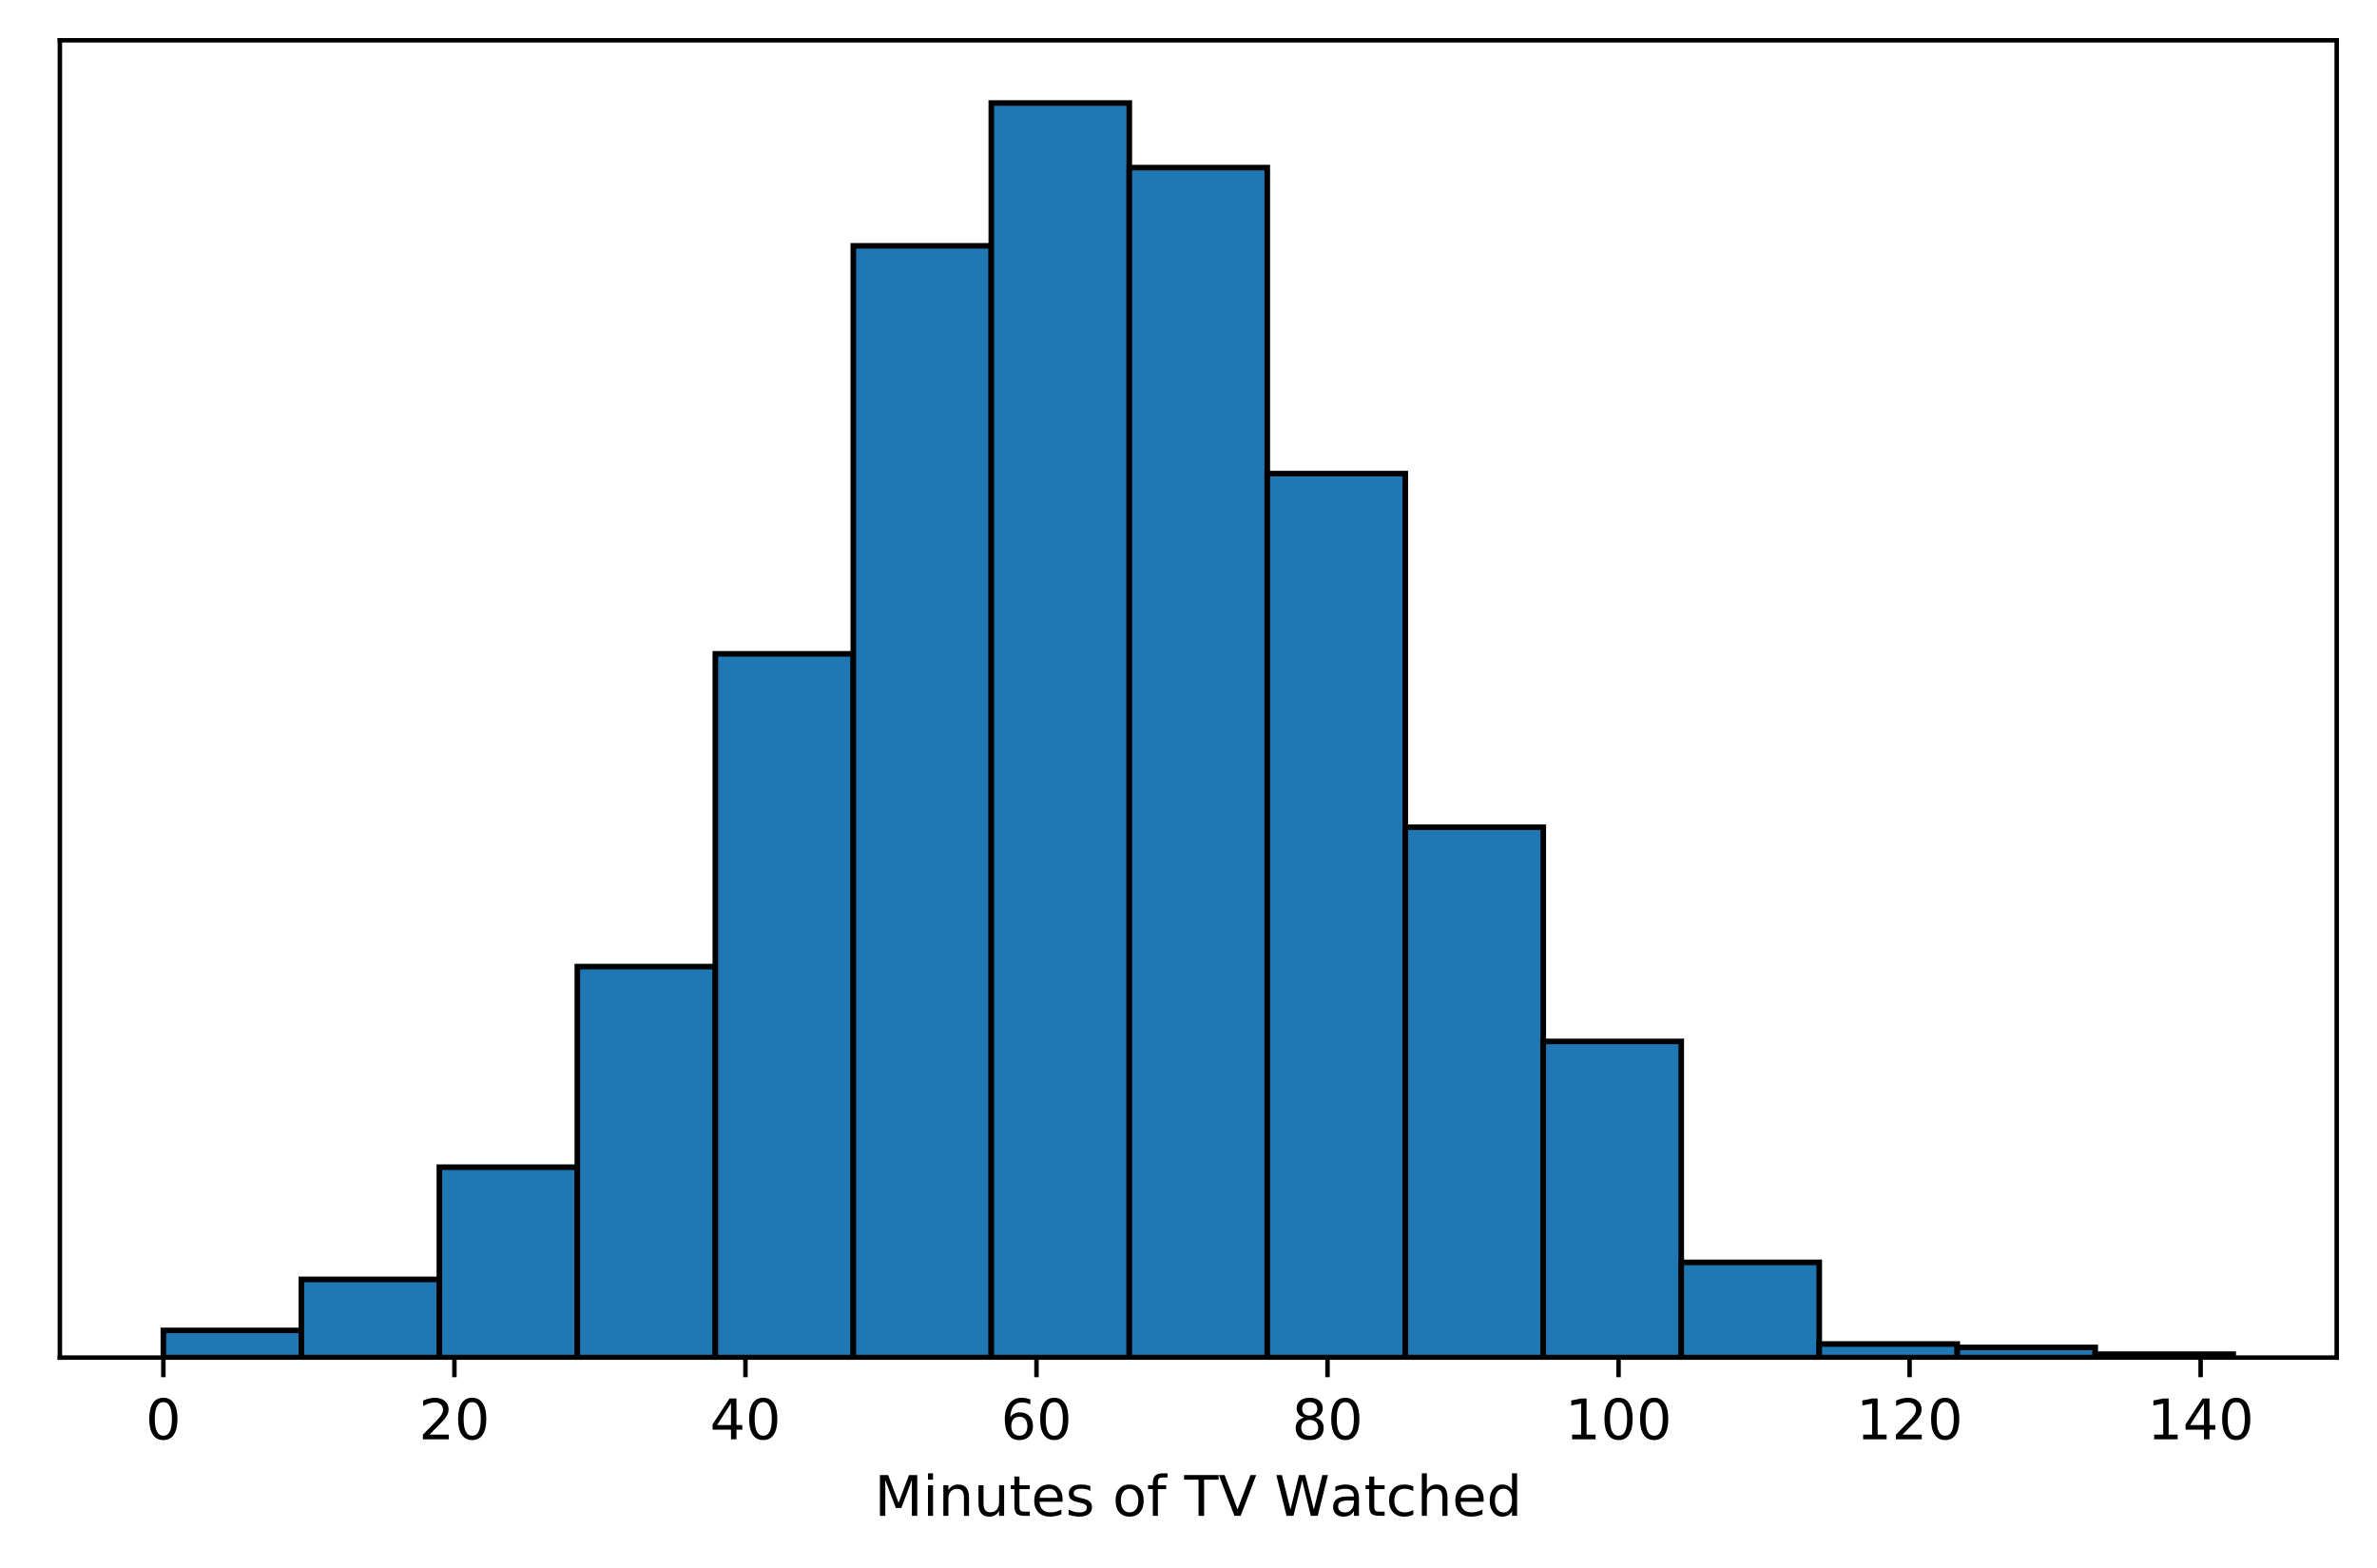
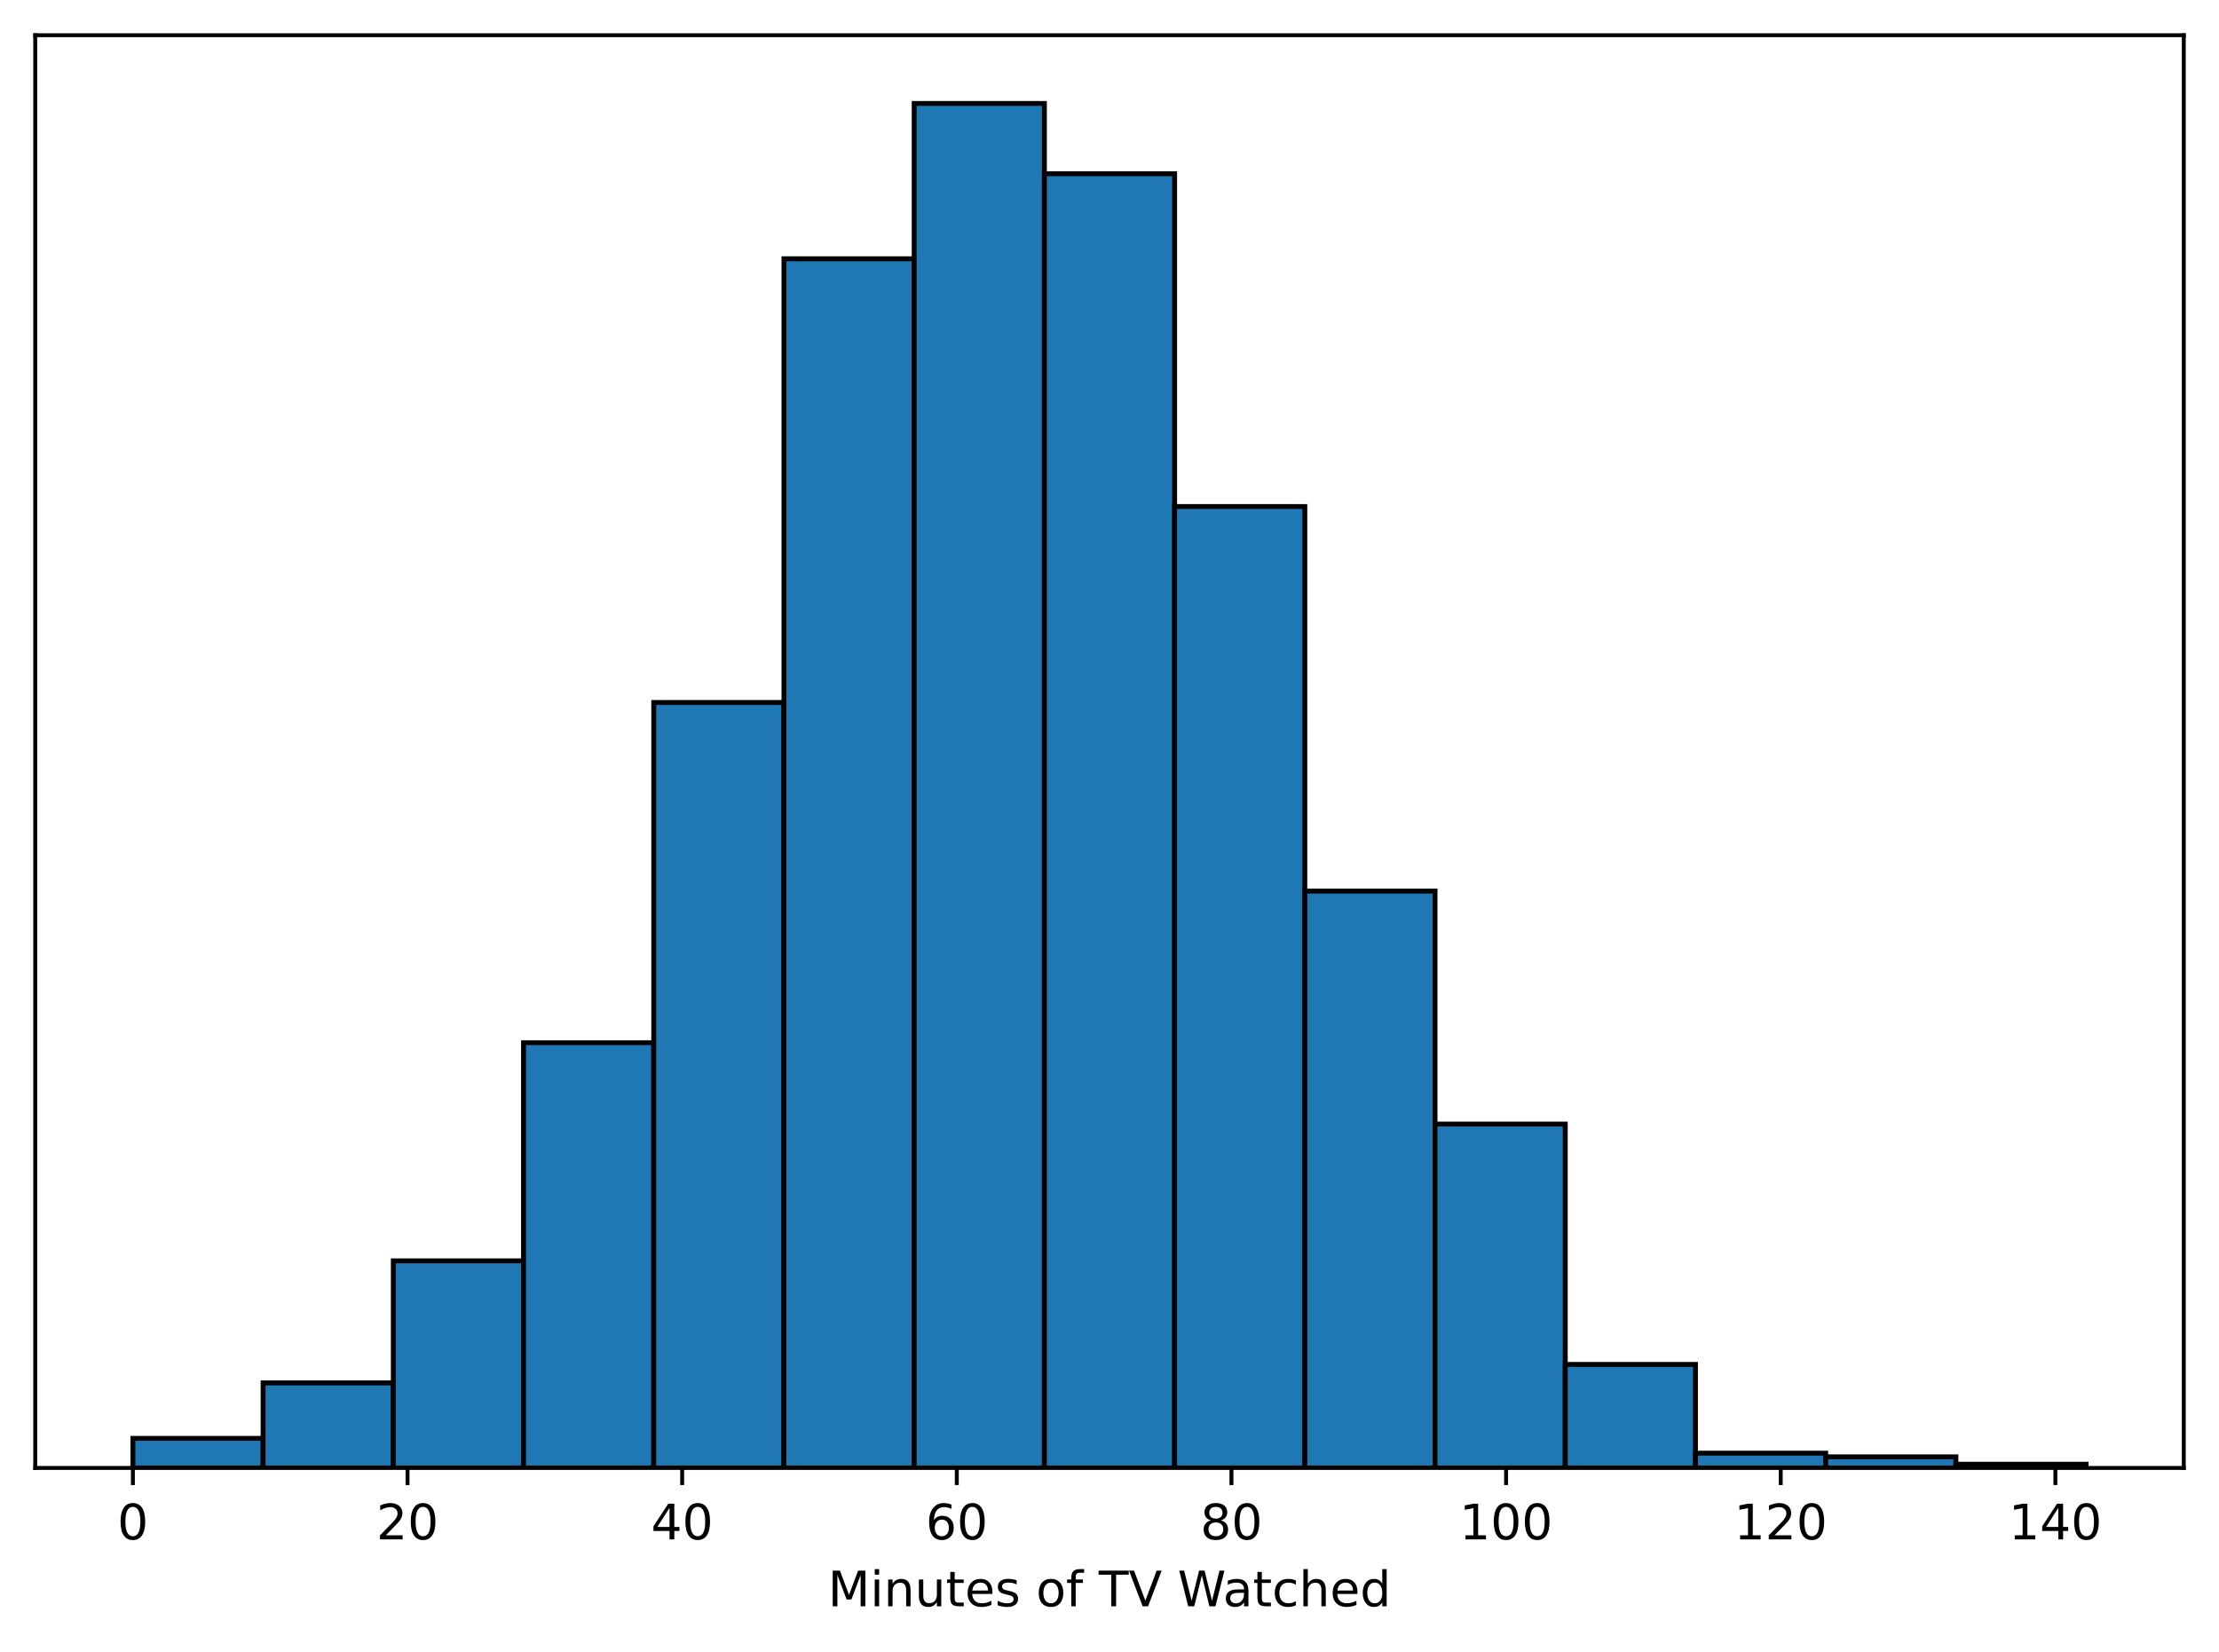
- <svg xmlns="http://www.w3.org/2000/svg" xmlns:xlink="http://www.w3.org/1999/xlink" height="280.156pt" version="1.1" viewBox="0 0 424.8 280.156" width="424.8pt">
+ <svg xmlns="http://www.w3.org/2000/svg" xmlns:xlink="http://www.w3.org/1999/xlink" width="453.6pt" height="337.596pt" viewBox="0 0 453.6 337.596" version="1.1">
  <defs>
-     <style type="text/css">
- *{stroke-linecap:butt;stroke-linejoin:round;}
-   </style>
+     <style type="text/css">*{stroke-linejoin: round; stroke-linecap: butt}</style>
  </defs>
  <g id="figure_1">
    <g id="patch_1">
-       <path d="M 0 280.156  L 424.8 280.156  L 424.8 0  L 0 0  z " style="fill:none;" />
+       <path d="M 0 337.596  L 453.6 337.596  L 453.6 0  L 0 0  L 0 337.596  z " style="fill: none" />
    </g>
    <g id="axes_1">
      <g id="patch_2">
-         <path d="M 10.7 242.6  L 417.6 242.6  L 417.6 7.2  L 10.7 7.2  z " style="fill:none;" />
+         <path d="M 7.2 300.04  L 446.4 300.04  L 446.4 7.2  L 7.2 7.2  L 7.2 300.04  z " style="fill: none" />
      </g>
      <g id="patch_3">
-         <path clip-path="url(#p25e479450c)" d="M 29.195 242.6  L 53.856 242.6  L 53.856 237.74  L 29.195 237.74  z " style="fill:#1f77b4;stroke:#000000;stroke-linejoin:miter;" />
+         <path d="M 27.164 300.04  L 53.782 300.04  L 53.782 293.993  L 27.164 293.993  z " clip-path="url(#p5d050b4375)" style="fill: #1f77b4; stroke: #000000; stroke-linejoin: miter" />
      </g>
      <g id="patch_4">
-         <path clip-path="url(#p25e479450c)" d="M 53.856 242.6  L 78.517 242.6  L 78.517 228.626  L 53.856 228.626  z " style="fill:#1f77b4;stroke:#000000;stroke-linejoin:miter;" />
+         <path d="M 53.782 300.04  L 80.4 300.04  L 80.4 282.656  L 53.782 282.656  z " clip-path="url(#p5d050b4375)" style="fill: #1f77b4; stroke: #000000; stroke-linejoin: miter" />
      </g>
      <g id="patch_5">
-         <path clip-path="url(#p25e479450c)" d="M 78.517 242.6  L 103.177 242.6  L 103.177 208.577  L 78.517 208.577  z " style="fill:#1f77b4;stroke:#000000;stroke-linejoin:miter;" />
+         <path d="M 80.4 300.04  L 107.018 300.04  L 107.018 257.714  L 80.4 257.714  z " clip-path="url(#p5d050b4375)" style="fill: #1f77b4; stroke: #000000; stroke-linejoin: miter" />
      </g>
      <g id="patch_6">
-         <path clip-path="url(#p25e479450c)" d="M 103.177 242.6  L 127.838 242.6  L 127.838 172.73  L 103.177 172.73  z " style="fill:#1f77b4;stroke:#000000;stroke-linejoin:miter;" />
+         <path d="M 107.018 300.04  L 133.636 300.04  L 133.636 213.121  L 107.018 213.121  z " clip-path="url(#p5d050b4375)" style="fill: #1f77b4; stroke: #000000; stroke-linejoin: miter" />
      </g>
      <g id="patch_7">
-         <path clip-path="url(#p25e479450c)" d="M 127.838 242.6  L 152.498 242.6  L 152.498 116.835  L 127.838 116.835  z " style="fill:#1f77b4;stroke:#000000;stroke-linejoin:miter;" />
+         <path d="M 133.636 300.04  L 160.255 300.04  L 160.255 143.587  L 133.636 143.587  z " clip-path="url(#p5d050b4375)" style="fill: #1f77b4; stroke: #000000; stroke-linejoin: miter" />
      </g>
      <g id="patch_8">
-         <path clip-path="url(#p25e479450c)" d="M 152.498 242.6  L 177.159 242.6  L 177.159 43.927  L 152.498 43.927  z " style="fill:#1f77b4;stroke:#000000;stroke-linejoin:miter;" />
+         <path d="M 160.255 300.04  L 186.873 300.04  L 186.873 52.889  L 160.255 52.889  z " clip-path="url(#p5d050b4375)" style="fill: #1f77b4; stroke: #000000; stroke-linejoin: miter" />
      </g>
      <g id="patch_9">
-         <path clip-path="url(#p25e479450c)" d="M 177.159 242.6  L 201.82 242.6  L 201.82 18.41  L 177.159 18.41  z " style="fill:#1f77b4;stroke:#000000;stroke-linejoin:miter;" />
+         <path d="M 186.873 300.04  L 213.491 300.04  L 213.491 21.145  L 186.873 21.145  z " clip-path="url(#p5d050b4375)" style="fill: #1f77b4; stroke: #000000; stroke-linejoin: miter" />
      </g>
      <g id="patch_10">
-         <path clip-path="url(#p25e479450c)" d="M 201.82 242.6  L 226.48 242.6  L 226.48 29.953  L 201.82 29.953  z " style="fill:#1f77b4;stroke:#000000;stroke-linejoin:miter;" />
+         <path d="M 213.491 300.04  L 240.109 300.04  L 240.109 35.505  L 213.491 35.505  z " clip-path="url(#p5d050b4375)" style="fill: #1f77b4; stroke: #000000; stroke-linejoin: miter" />
      </g>
      <g id="patch_11">
-         <path clip-path="url(#p25e479450c)" d="M 226.48 242.6  L 251.141 242.6  L 251.141 84.634  L 226.48 84.634  z " style="fill:#1f77b4;stroke:#000000;stroke-linejoin:miter;" />
+         <path d="M 240.109 300.04  L 266.727 300.04  L 266.727 103.528  L 240.109 103.528  z " clip-path="url(#p5d050b4375)" style="fill: #1f77b4; stroke: #000000; stroke-linejoin: miter" />
      </g>
      <g id="patch_12">
-         <path clip-path="url(#p25e479450c)" d="M 251.141 242.6  L 275.802 242.6  L 275.802 147.82  L 251.141 147.82  z " style="fill:#1f77b4;stroke:#000000;stroke-linejoin:miter;" />
+         <path d="M 266.727 300.04  L 293.345 300.04  L 293.345 182.133  L 266.727 182.133  z " clip-path="url(#p5d050b4375)" style="fill: #1f77b4; stroke: #000000; stroke-linejoin: miter" />
      </g>
      <g id="patch_13">
-         <path clip-path="url(#p25e479450c)" d="M 275.802 242.6  L 300.462 242.6  L 300.462 186.097  L 275.802 186.097  z " style="fill:#1f77b4;stroke:#000000;stroke-linejoin:miter;" />
+         <path d="M 293.345 300.04  L 319.964 300.04  L 319.964 229.749  L 293.345 229.749  z " clip-path="url(#p5d050b4375)" style="fill: #1f77b4; stroke: #000000; stroke-linejoin: miter" />
      </g>
      <g id="patch_14">
-         <path clip-path="url(#p25e479450c)" d="M 300.462 242.6  L 325.123 242.6  L 325.123 225.588  L 300.462 225.588  z " style="fill:#1f77b4;stroke:#000000;stroke-linejoin:miter;" />
+         <path d="M 319.964 300.04  L 346.582 300.04  L 346.582 278.877  L 319.964 278.877  z " clip-path="url(#p5d050b4375)" style="fill: #1f77b4; stroke: #000000; stroke-linejoin: miter" />
      </g>
      <g id="patch_15">
-         <path clip-path="url(#p25e479450c)" d="M 325.123 242.6  L 349.783 242.6  L 349.783 240.17  L 325.123 240.17  z " style="fill:#1f77b4;stroke:#000000;stroke-linejoin:miter;" />
+         <path d="M 346.582 300.04  L 373.2 300.04  L 373.2 297.017  L 346.582 297.017  z " clip-path="url(#p5d050b4375)" style="fill: #1f77b4; stroke: #000000; stroke-linejoin: miter" />
      </g>
      <g id="patch_16">
-         <path clip-path="url(#p25e479450c)" d="M 349.783 242.6  L 374.444 242.6  L 374.444 240.777  L 349.783 240.777  z " style="fill:#1f77b4;stroke:#000000;stroke-linejoin:miter;" />
+         <path d="M 373.2 300.04  L 399.818 300.04  L 399.818 297.773  L 373.2 297.773  z " clip-path="url(#p5d050b4375)" style="fill: #1f77b4; stroke: #000000; stroke-linejoin: miter" />
      </g>
      <g id="patch_17">
-         <path clip-path="url(#p25e479450c)" d="M 374.444 242.6  L 399.105 242.6  L 399.105 241.992  L 374.444 241.992  z " style="fill:#1f77b4;stroke:#000000;stroke-linejoin:miter;" />
+         <path d="M 399.818 300.04  L 426.436 300.04  L 426.436 299.284  L 399.818 299.284  z " clip-path="url(#p5d050b4375)" style="fill: #1f77b4; stroke: #000000; stroke-linejoin: miter" />
      </g>
      <g id="matplotlib.axis_1">
        <g id="xtick_1">
          <g id="line2d_1">
            <defs>
-               <path d="M 0 0  L 0 3.5  " id="mba21410a56" style="stroke:#000000;stroke-width:0.8;" />
+               <path id="md05f313e30" d="M 0 0  L 0 3.5  " style="stroke: #000000; stroke-width: 0.8" />
            </defs>
            <g>
-               <use style="stroke:#000000;stroke-width:0.8;" x="29.195" xlink:href="#mba21410a56" y="242.6" />
+               <use xlink:href="#md05f313e30" x="27.164" y="300.04" style="stroke: #000000; stroke-width: 0.8" />
            </g>
          </g>
          <g id="text_1">
-             <defs>
-               <path d="M 31.781 66.406  Q 24.172 66.406 20.328 58.906  Q 16.5 51.422 16.5 36.375  Q 16.5 21.391 20.328 13.891  Q 24.172 6.391 31.781 6.391  Q 39.453 6.391 43.281 13.891  Q 47.125 21.391 47.125 36.375  Q 47.125 51.422 43.281 58.906  Q 39.453 66.406 31.781 66.406  z M 31.781 74.219  Q 44.047 74.219 50.516 64.516  Q 56.984 54.828 56.984 36.375  Q 56.984 17.969 50.516 8.266  Q 44.047 -1.422 31.781 -1.422  Q 19.531 -1.422 13.062 8.266  Q 6.594 17.969 6.594 36.375  Q 6.594 54.828 13.062 64.516  Q 19.531 74.219 31.781 74.219  z " id="DejaVuSans-48" />
-             </defs>
-             <g transform="translate(26.01421 257.1984)scale(0.1 -0.1)">
-               <use xlink:href="#DejaVuSans-48" />
+             <g transform="translate(23.98239 314.6384) scale(0.1 -0.1)">
+               <defs>
+                 <path id="DejaVuSans-30" d="M 2034 4250  Q 1547 4250 1301 3770  Q 1056 3291 1056 2328  Q 1056 1369 1301 889  Q 1547 409 2034 409  Q 2525 409 2770 889  Q 3016 1369 3016 2328  Q 3016 3291 2770 3770  Q 2525 4250 2034 4250  z M 2034 4750  Q 2819 4750 3233 4129  Q 3647 3509 3647 2328  Q 3647 1150 3233 529  Q 2819 -91 2034 -91  Q 1250 -91 836 529  Q 422 1150 422 2328  Q 422 3509 836 4129  Q 1250 4750 2034 4750  z " transform="scale(0.015625)" />
+               </defs>
+               <use xlink:href="#DejaVuSans-30" />
            </g>
          </g>
        </g>
        <g id="xtick_2">
          <g id="line2d_2">
            <g>
-               <use style="stroke:#000000;stroke-width:0.8;" x="81.208" xlink:href="#mba21410a56" y="242.6" />
+               <use xlink:href="#md05f313e30" x="83.305" y="300.04" style="stroke: #000000; stroke-width: 0.8" />
            </g>
          </g>
          <g id="text_2">
-             <defs>
-               <path d="M 19.188 8.297  L 53.609 8.297  L 53.609 0  L 7.328 0  L 7.328 8.297  Q 12.938 14.109 22.625 23.891  Q 32.328 33.688 34.812 36.531  Q 39.547 41.844 41.422 45.531  Q 43.312 49.219 43.312 52.781  Q 43.312 58.594 39.234 62.25  Q 35.156 65.922 28.609 65.922  Q 23.969 65.922 18.812 64.312  Q 13.672 62.703 7.812 59.422  L 7.812 69.391  Q 13.766 71.781 18.938 73  Q 24.125 74.219 28.422 74.219  Q 39.75 74.219 46.484 68.547  Q 53.219 62.891 53.219 53.422  Q 53.219 48.922 51.531 44.891  Q 49.859 40.875 45.406 35.406  Q 44.188 33.984 37.641 27.219  Q 31.109 20.453 19.188 8.297  z " id="DejaVuSans-50" />
-             </defs>
-             <g transform="translate(74.84521 257.1984)scale(0.1 -0.1)">
-               <use xlink:href="#DejaVuSans-50" />
-               <use x="63.623" xlink:href="#DejaVuSans-48" />
+             <g transform="translate(76.94216 314.6384) scale(0.1 -0.1)">
+               <defs>
+                 <path id="DejaVuSans-32" d="M 1228 531  L 3431 531  L 3431 0  L 469 0  L 469 531  Q 828 903 1448 1529  Q 2069 2156 2228 2338  Q 2531 2678 2651 2914  Q 2772 3150 2772 3378  Q 2772 3750 2511 3984  Q 2250 4219 1831 4219  Q 1534 4219 1204 4116  Q 875 4013 500 3803  L 500 4441  Q 881 4594 1212 4672  Q 1544 4750 1819 4750  Q 2544 4750 2975 4387  Q 3406 4025 3406 3419  Q 3406 3131 3298 2873  Q 3191 2616 2906 2266  Q 2828 2175 2409 1742  Q 1991 1309 1228 531  z " transform="scale(0.015625)" />
+               </defs>
+               <use xlink:href="#DejaVuSans-32" />
+               <use xlink:href="#DejaVuSans-30" x="63.623" />
            </g>
          </g>
        </g>
        <g id="xtick_3">
          <g id="line2d_3">
            <g>
-               <use style="stroke:#000000;stroke-width:0.8;" x="133.22" xlink:href="#mba21410a56" y="242.6" />
+               <use xlink:href="#md05f313e30" x="139.446" y="300.04" style="stroke: #000000; stroke-width: 0.8" />
            </g>
          </g>
          <g id="text_3">
-             <defs>
-               <path d="M 37.797 64.312  L 12.891 25.391  L 37.797 25.391  z M 35.203 72.906  L 47.609 72.906  L 47.609 25.391  L 58.016 25.391  L 58.016 17.188  L 47.609 17.188  L 47.609 0  L 37.797 0  L 37.797 17.188  L 4.891 17.188  L 4.891 26.703  z " id="DejaVuSans-52" />
-             </defs>
-             <g transform="translate(126.8575 257.1984)scale(0.1 -0.1)">
-               <use xlink:href="#DejaVuSans-52" />
-               <use x="63.623" xlink:href="#DejaVuSans-48" />
+             <g transform="translate(133.0832 314.6384) scale(0.1 -0.1)">
+               <defs>
+                 <path id="DejaVuSans-34" d="M 2419 4116  L 825 1625  L 2419 1625  L 2419 4116  z M 2253 4666  L 3047 4666  L 3047 1625  L 3713 1625  L 3713 1100  L 3047 1100  L 3047 0  L 2419 0  L 2419 1100  L 313 1100  L 313 1709  L 2253 4666  z " transform="scale(0.015625)" />
+               </defs>
+               <use xlink:href="#DejaVuSans-34" />
+               <use xlink:href="#DejaVuSans-30" x="63.623" />
            </g>
          </g>
        </g>
        <g id="xtick_4">
          <g id="line2d_4">
            <g>
-               <use style="stroke:#000000;stroke-width:0.8;" x="185.232" xlink:href="#mba21410a56" y="242.6" />
+               <use xlink:href="#md05f313e30" x="195.587" y="300.04" style="stroke: #000000; stroke-width: 0.8" />
            </g>
          </g>
          <g id="text_4">
-             <defs>
-               <path d="M 33.016 40.375  Q 26.375 40.375 22.484 35.828  Q 18.609 31.297 18.609 23.391  Q 18.609 15.531 22.484 10.953  Q 26.375 6.391 33.016 6.391  Q 39.656 6.391 43.531 10.953  Q 47.406 15.531 47.406 23.391  Q 47.406 31.297 43.531 35.828  Q 39.656 40.375 33.016 40.375  z M 52.594 71.297  L 52.594 62.312  Q 48.875 64.062 45.094 64.984  Q 41.312 65.922 37.594 65.922  Q 27.828 65.922 22.672 59.328  Q 17.531 52.734 16.797 39.406  Q 19.672 43.656 24.016 45.922  Q 28.375 48.188 33.594 48.188  Q 44.578 48.188 50.953 41.516  Q 57.328 34.859 57.328 23.391  Q 57.328 12.156 50.688 5.359  Q 44.047 -1.422 33.016 -1.422  Q 20.359 -1.422 13.672 8.266  Q 6.984 17.969 6.984 36.375  Q 6.984 53.656 15.188 63.938  Q 23.391 74.219 37.203 74.219  Q 40.922 74.219 44.703 73.484  Q 48.484 72.75 52.594 71.297  z " id="DejaVuSans-54" />
-             </defs>
-             <g transform="translate(178.8697 257.1984)scale(0.1 -0.1)">
-               <use xlink:href="#DejaVuSans-54" />
-               <use x="63.623" xlink:href="#DejaVuSans-48" />
+             <g transform="translate(189.2242 314.6384) scale(0.1 -0.1)">
+               <defs>
+                 <path id="DejaVuSans-36" d="M 2113 2584  Q 1688 2584 1439 2293  Q 1191 2003 1191 1497  Q 1191 994 1439 701  Q 1688 409 2113 409  Q 2538 409 2786 701  Q 3034 994 3034 1497  Q 3034 2003 2786 2293  Q 2538 2584 2113 2584  z M 3366 4563  L 3366 3988  Q 3128 4100 2886 4159  Q 2644 4219 2406 4219  Q 1781 4219 1451 3797  Q 1122 3375 1075 2522  Q 1259 2794 1537 2939  Q 1816 3084 2150 3084  Q 2853 3084 3261 2657  Q 3669 2231 3669 1497  Q 3669 778 3244 343  Q 2819 -91 2113 -91  Q 1303 -91 875 529  Q 447 1150 447 2328  Q 447 3434 972 4092  Q 1497 4750 2381 4750  Q 2619 4750 2861 4703  Q 3103 4656 3366 4563  z " transform="scale(0.015625)" />
+               </defs>
+               <use xlink:href="#DejaVuSans-36" />
+               <use xlink:href="#DejaVuSans-30" x="63.623" />
            </g>
          </g>
        </g>
        <g id="xtick_5">
          <g id="line2d_5">
            <g>
-               <use style="stroke:#000000;stroke-width:0.8;" x="237.244" xlink:href="#mba21410a56" y="242.6" />
+               <use xlink:href="#md05f313e30" x="251.728" y="300.04" style="stroke: #000000; stroke-width: 0.8" />
            </g>
          </g>
          <g id="text_5">
-             <defs>
-               <path d="M 31.781 34.625  Q 24.75 34.625 20.719 30.859  Q 16.703 27.094 16.703 20.516  Q 16.703 13.922 20.719 10.156  Q 24.75 6.391 31.781 6.391  Q 38.812 6.391 42.859 10.172  Q 46.922 13.969 46.922 20.516  Q 46.922 27.094 42.891 30.859  Q 38.875 34.625 31.781 34.625  z M 21.922 38.812  Q 15.578 40.375 12.031 44.719  Q 8.5 49.078 8.5 55.328  Q 8.5 64.062 14.719 69.141  Q 20.953 74.219 31.781 74.219  Q 42.672 74.219 48.875 69.141  Q 55.078 64.062 55.078 55.328  Q 55.078 49.078 51.531 44.719  Q 48 40.375 41.703 38.812  Q 48.828 37.156 52.797 32.312  Q 56.781 27.484 56.781 20.516  Q 56.781 9.906 50.312 4.234  Q 43.844 -1.422 31.781 -1.422  Q 19.734 -1.422 13.25 4.234  Q 6.781 9.906 6.781 20.516  Q 6.781 27.484 10.781 32.312  Q 14.797 37.156 21.922 38.812  z M 18.312 54.391  Q 18.312 48.734 21.844 45.562  Q 25.391 42.391 31.781 42.391  Q 38.141 42.391 41.719 45.562  Q 45.312 48.734 45.312 54.391  Q 45.312 60.062 41.719 63.234  Q 38.141 66.406 31.781 66.406  Q 25.391 66.406 21.844 63.234  Q 18.312 60.062 18.312 54.391  z " id="DejaVuSans-56" />
-             </defs>
-             <g transform="translate(230.882 257.1984)scale(0.1 -0.1)">
-               <use xlink:href="#DejaVuSans-56" />
-               <use x="63.623" xlink:href="#DejaVuSans-48" />
+             <g transform="translate(245.3652 314.6384) scale(0.1 -0.1)">
+               <defs>
+                 <path id="DejaVuSans-38" d="M 2034 2216  Q 1584 2216 1326 1975  Q 1069 1734 1069 1313  Q 1069 891 1326 650  Q 1584 409 2034 409  Q 2484 409 2743 651  Q 3003 894 3003 1313  Q 3003 1734 2745 1975  Q 2488 2216 2034 2216  z M 1403 2484  Q 997 2584 770 2862  Q 544 3141 544 3541  Q 544 4100 942 4425  Q 1341 4750 2034 4750  Q 2731 4750 3128 4425  Q 3525 4100 3525 3541  Q 3525 3141 3298 2862  Q 3072 2584 2669 2484  Q 3125 2378 3379 2068  Q 3634 1759 3634 1313  Q 3634 634 3220 271  Q 2806 -91 2034 -91  Q 1263 -91 848 271  Q 434 634 434 1313  Q 434 1759 690 2068  Q 947 2378 1403 2484  z M 1172 3481  Q 1172 3119 1398 2916  Q 1625 2713 2034 2713  Q 2441 2713 2670 2916  Q 2900 3119 2900 3481  Q 2900 3844 2670 4047  Q 2441 4250 2034 4250  Q 1625 4250 1398 4047  Q 1172 3844 1172 3481  z " transform="scale(0.015625)" />
+               </defs>
+               <use xlink:href="#DejaVuSans-38" />
+               <use xlink:href="#DejaVuSans-30" x="63.623" />
            </g>
          </g>
        </g>
        <g id="xtick_6">
          <g id="line2d_6">
            <g>
-               <use style="stroke:#000000;stroke-width:0.8;" x="289.257" xlink:href="#mba21410a56" y="242.6" />
+               <use xlink:href="#md05f313e30" x="307.869" y="300.04" style="stroke: #000000; stroke-width: 0.8" />
            </g>
          </g>
          <g id="text_6">
-             <defs>
-               <path d="M 12.406 8.297  L 28.516 8.297  L 28.516 63.922  L 10.984 60.406  L 10.984 69.391  L 28.422 72.906  L 38.281 72.906  L 38.281 8.297  L 54.391 8.297  L 54.391 0  L 12.406 0  z " id="DejaVuSans-49" />
-             </defs>
-             <g transform="translate(279.713 257.1984)scale(0.1 -0.1)">
-               <use xlink:href="#DejaVuSans-49" />
-               <use x="63.623" xlink:href="#DejaVuSans-48" />
-               <use x="127.246" xlink:href="#DejaVuSans-48" />
+             <g transform="translate(298.325 314.6384) scale(0.1 -0.1)">
+               <defs>
+                 <path id="DejaVuSans-31" d="M 794 531  L 1825 531  L 1825 4091  L 703 3866  L 703 4441  L 1819 4666  L 2450 4666  L 2450 531  L 3481 531  L 3481 0  L 794 0  L 794 531  z " transform="scale(0.015625)" />
+               </defs>
+               <use xlink:href="#DejaVuSans-31" />
+               <use xlink:href="#DejaVuSans-30" x="63.623" />
+               <use xlink:href="#DejaVuSans-30" x="127.246" />
            </g>
          </g>
        </g>
        <g id="xtick_7">
          <g id="line2d_7">
            <g>
-               <use style="stroke:#000000;stroke-width:0.8;" x="341.269" xlink:href="#mba21410a56" y="242.6" />
+               <use xlink:href="#md05f313e30" x="364.01" y="300.04" style="stroke: #000000; stroke-width: 0.8" />
            </g>
          </g>
          <g id="text_7">
-             <g transform="translate(331.7252 257.1984)scale(0.1 -0.1)">
-               <use xlink:href="#DejaVuSans-49" />
-               <use x="63.623" xlink:href="#DejaVuSans-50" />
-               <use x="127.246" xlink:href="#DejaVuSans-48" />
+             <g transform="translate(354.466 314.6384) scale(0.1 -0.1)">
+               <use xlink:href="#DejaVuSans-31" />
+               <use xlink:href="#DejaVuSans-32" x="63.623" />
+               <use xlink:href="#DejaVuSans-30" x="127.246" />
            </g>
          </g>
        </g>
        <g id="xtick_8">
          <g id="line2d_8">
            <g>
-               <use style="stroke:#000000;stroke-width:0.8;" x="393.281" xlink:href="#mba21410a56" y="242.6" />
+               <use xlink:href="#md05f313e30" x="420.151" y="300.04" style="stroke: #000000; stroke-width: 0.8" />
            </g>
          </g>
          <g id="text_8">
-             <g transform="translate(383.7375 257.1984)scale(0.1 -0.1)">
-               <use xlink:href="#DejaVuSans-49" />
-               <use x="63.623" xlink:href="#DejaVuSans-52" />
-               <use x="127.246" xlink:href="#DejaVuSans-48" />
+             <g transform="translate(410.6071 314.6384) scale(0.1 -0.1)">
+               <use xlink:href="#DejaVuSans-31" />
+               <use xlink:href="#DejaVuSans-34" x="63.623" />
+               <use xlink:href="#DejaVuSans-30" x="127.246" />
            </g>
          </g>
        </g>
        <g id="text_9">
-           <defs>
-             <path d="M 9.812 72.906  L 24.516 72.906  L 43.109 23.297  L 61.812 72.906  L 76.516 72.906  L 76.516 0  L 66.891 0  L 66.891 64.016  L 48.094 14.016  L 38.188 14.016  L 19.391 64.016  L 19.391 0  L 9.812 0  z " id="DejaVuSans-77" />
-             <path d="M 9.422 54.688  L 18.406 54.688  L 18.406 0  L 9.422 0  z M 9.422 75.984  L 18.406 75.984  L 18.406 64.594  L 9.422 64.594  z " id="DejaVuSans-105" />
-             <path d="M 54.891 33.016  L 54.891 0  L 45.906 0  L 45.906 32.719  Q 45.906 40.484 42.875 44.328  Q 39.844 48.188 33.797 48.188  Q 26.516 48.188 22.312 43.547  Q 18.109 38.922 18.109 30.906  L 18.109 0  L 9.078 0  L 9.078 54.688  L 18.109 54.688  L 18.109 46.188  Q 21.344 51.125 25.703 53.562  Q 30.078 56 35.797 56  Q 45.219 56 50.047 50.172  Q 54.891 44.344 54.891 33.016  z " id="DejaVuSans-110" />
-             <path d="M 8.5 21.578  L 8.5 54.688  L 17.484 54.688  L 17.484 21.922  Q 17.484 14.156 20.5 10.266  Q 23.531 6.391 29.594 6.391  Q 36.859 6.391 41.078 11.031  Q 45.312 15.672 45.312 23.688  L 45.312 54.688  L 54.297 54.688  L 54.297 0  L 45.312 0  L 45.312 8.406  Q 42.047 3.422 37.719 1  Q 33.406 -1.422 27.688 -1.422  Q 18.266 -1.422 13.375 4.438  Q 8.5 10.297 8.5 21.578  z M 31.109 56  z " id="DejaVuSans-117" />
-             <path d="M 18.312 70.219  L 18.312 54.688  L 36.812 54.688  L 36.812 47.703  L 18.312 47.703  L 18.312 18.016  Q 18.312 11.328 20.141 9.422  Q 21.969 7.516 27.594 7.516  L 36.812 7.516  L 36.812 0  L 27.594 0  Q 17.188 0 13.234 3.875  Q 9.281 7.766 9.281 18.016  L 9.281 47.703  L 2.688 47.703  L 2.688 54.688  L 9.281 54.688  L 9.281 70.219  z " id="DejaVuSans-116" />
-             <path d="M 56.203 29.594  L 56.203 25.203  L 14.891 25.203  Q 15.484 15.922 20.484 11.062  Q 25.484 6.203 34.422 6.203  Q 39.594 6.203 44.453 7.469  Q 49.312 8.734 54.109 11.281  L 54.109 2.781  Q 49.266 0.734 44.188 -0.344  Q 39.109 -1.422 33.891 -1.422  Q 20.797 -1.422 13.156 6.188  Q 5.516 13.812 5.516 26.812  Q 5.516 40.234 12.766 48.109  Q 20.016 56 32.328 56  Q 43.359 56 49.781 48.891  Q 56.203 41.797 56.203 29.594  z M 47.219 32.234  Q 47.125 39.594 43.094 43.984  Q 39.062 48.391 32.422 48.391  Q 24.906 48.391 20.391 44.141  Q 15.875 39.891 15.188 32.172  z " id="DejaVuSans-101" />
-             <path d="M 44.281 53.078  L 44.281 44.578  Q 40.484 46.531 36.375 47.5  Q 32.281 48.484 27.875 48.484  Q 21.188 48.484 17.844 46.438  Q 14.5 44.391 14.5 40.281  Q 14.5 37.156 16.891 35.375  Q 19.281 33.594 26.516 31.984  L 29.594 31.297  Q 39.156 29.25 43.188 25.516  Q 47.219 21.781 47.219 15.094  Q 47.219 7.469 41.188 3.016  Q 35.156 -1.422 24.609 -1.422  Q 20.219 -1.422 15.453 -0.562  Q 10.688 0.297 5.422 2  L 5.422 11.281  Q 10.406 8.688 15.234 7.391  Q 20.062 6.109 24.812 6.109  Q 31.156 6.109 34.562 8.281  Q 37.984 10.453 37.984 14.406  Q 37.984 18.062 35.516 20.016  Q 33.062 21.969 24.703 23.781  L 21.578 24.516  Q 13.234 26.266 9.516 29.906  Q 5.812 33.547 5.812 39.891  Q 5.812 47.609 11.281 51.797  Q 16.75 56 26.812 56  Q 31.781 56 36.172 55.266  Q 40.578 54.547 44.281 53.078  z " id="DejaVuSans-115" />
-             <path id="DejaVuSans-32" />
-             <path d="M 30.609 48.391  Q 23.391 48.391 19.188 42.75  Q 14.984 37.109 14.984 27.297  Q 14.984 17.484 19.156 11.844  Q 23.344 6.203 30.609 6.203  Q 37.797 6.203 41.984 11.859  Q 46.188 17.531 46.188 27.297  Q 46.188 37.016 41.984 42.703  Q 37.797 48.391 30.609 48.391  z M 30.609 56  Q 42.328 56 49.016 48.375  Q 55.719 40.766 55.719 27.297  Q 55.719 13.875 49.016 6.219  Q 42.328 -1.422 30.609 -1.422  Q 18.844 -1.422 12.172 6.219  Q 5.516 13.875 5.516 27.297  Q 5.516 40.766 12.172 48.375  Q 18.844 56 30.609 56  z " id="DejaVuSans-111" />
-             <path d="M 37.109 75.984  L 37.109 68.5  L 28.516 68.5  Q 23.688 68.5 21.797 66.547  Q 19.922 64.594 19.922 59.516  L 19.922 54.688  L 34.719 54.688  L 34.719 47.703  L 19.922 47.703  L 19.922 0  L 10.891 0  L 10.891 47.703  L 2.297 47.703  L 2.297 54.688  L 10.891 54.688  L 10.891 58.5  Q 10.891 67.625 15.141 71.797  Q 19.391 75.984 28.609 75.984  z " id="DejaVuSans-102" />
-             <path d="M -0.297 72.906  L 61.375 72.906  L 61.375 64.594  L 35.5 64.594  L 35.5 0  L 25.594 0  L 25.594 64.594  L -0.297 64.594  z " id="DejaVuSans-84" />
-             <path d="M 28.609 0  L 0.781 72.906  L 11.078 72.906  L 34.188 11.531  L 57.328 72.906  L 67.578 72.906  L 39.797 0  z " id="DejaVuSans-86" />
-             <path d="M 3.328 72.906  L 13.281 72.906  L 28.609 11.281  L 43.891 72.906  L 54.984 72.906  L 70.312 11.281  L 85.594 72.906  L 95.609 72.906  L 77.297 0  L 64.891 0  L 49.516 63.281  L 33.984 0  L 21.578 0  z " id="DejaVuSans-87" />
-             <path d="M 34.281 27.484  Q 23.391 27.484 19.188 25  Q 14.984 22.516 14.984 16.5  Q 14.984 11.719 18.141 8.906  Q 21.297 6.109 26.703 6.109  Q 34.188 6.109 38.703 11.406  Q 43.219 16.703 43.219 25.484  L 43.219 27.484  z M 52.203 31.203  L 52.203 0  L 43.219 0  L 43.219 8.297  Q 40.141 3.328 35.547 0.953  Q 30.953 -1.422 24.312 -1.422  Q 15.922 -1.422 10.953 3.297  Q 6 8.016 6 15.922  Q 6 25.141 12.172 29.828  Q 18.359 34.516 30.609 34.516  L 43.219 34.516  L 43.219 35.406  Q 43.219 41.609 39.141 45  Q 35.062 48.391 27.688 48.391  Q 23 48.391 18.547 47.266  Q 14.109 46.141 10.016 43.891  L 10.016 52.203  Q 14.938 54.109 19.578 55.047  Q 24.219 56 28.609 56  Q 40.484 56 46.344 49.844  Q 52.203 43.703 52.203 31.203  z " id="DejaVuSans-97" />
-             <path d="M 48.781 52.594  L 48.781 44.188  Q 44.969 46.297 41.141 47.344  Q 37.312 48.391 33.406 48.391  Q 24.656 48.391 19.812 42.844  Q 14.984 37.312 14.984 27.297  Q 14.984 17.281 19.812 11.734  Q 24.656 6.203 33.406 6.203  Q 37.312 6.203 41.141 7.25  Q 44.969 8.297 48.781 10.406  L 48.781 2.094  Q 45.016 0.344 40.984 -0.531  Q 36.969 -1.422 32.422 -1.422  Q 20.062 -1.422 12.781 6.344  Q 5.516 14.109 5.516 27.297  Q 5.516 40.672 12.859 48.328  Q 20.219 56 33.016 56  Q 37.156 56 41.109 55.141  Q 45.062 54.297 48.781 52.594  z " id="DejaVuSans-99" />
-             <path d="M 54.891 33.016  L 54.891 0  L 45.906 0  L 45.906 32.719  Q 45.906 40.484 42.875 44.328  Q 39.844 48.188 33.797 48.188  Q 26.516 48.188 22.312 43.547  Q 18.109 38.922 18.109 30.906  L 18.109 0  L 9.078 0  L 9.078 75.984  L 18.109 75.984  L 18.109 46.188  Q 21.344 51.125 25.703 53.562  Q 30.078 56 35.797 56  Q 45.219 56 50.047 50.172  Q 54.891 44.344 54.891 33.016  z " id="DejaVuSans-104" />
-             <path d="M 45.406 46.391  L 45.406 75.984  L 54.391 75.984  L 54.391 0  L 45.406 0  L 45.406 8.203  Q 42.578 3.328 38.25 0.953  Q 33.938 -1.422 27.875 -1.422  Q 17.969 -1.422 11.734 6.484  Q 5.516 14.406 5.516 27.297  Q 5.516 40.188 11.734 48.094  Q 17.969 56 27.875 56  Q 33.938 56 38.25 53.625  Q 42.578 51.266 45.406 46.391  z M 14.797 27.297  Q 14.797 17.391 18.875 11.75  Q 22.953 6.109 30.078 6.109  Q 37.203 6.109 41.297 11.75  Q 45.406 17.391 45.406 27.297  Q 45.406 37.203 41.297 42.844  Q 37.203 48.484 30.078 48.484  Q 22.953 48.484 18.875 42.844  Q 14.797 37.203 14.797 27.297  z " id="DejaVuSans-100" />
-           </defs>
-           <g transform="translate(156.275 270.8766)scale(0.1 -0.1)">
-             <use xlink:href="#DejaVuSans-77" />
-             <use x="86.279" xlink:href="#DejaVuSans-105" />
-             <use x="114.062" xlink:href="#DejaVuSans-110" />
-             <use x="177.441" xlink:href="#DejaVuSans-117" />
-             <use x="240.82" xlink:href="#DejaVuSans-116" />
-             <use x="280.029" xlink:href="#DejaVuSans-101" />
-             <use x="341.553" xlink:href="#DejaVuSans-115" />
-             <use x="393.652" xlink:href="#DejaVuSans-32" />
-             <use x="425.439" xlink:href="#DejaVuSans-111" />
-             <use x="486.621" xlink:href="#DejaVuSans-102" />
-             <use x="521.826" xlink:href="#DejaVuSans-32" />
-             <use x="553.613" xlink:href="#DejaVuSans-84" />
-             <use x="614.697" xlink:href="#DejaVuSans-86" />
-             <use x="683.105" xlink:href="#DejaVuSans-32" />
-             <use x="714.893" xlink:href="#DejaVuSans-87" />
-             <use x="813.676" xlink:href="#DejaVuSans-97" />
-             <use x="874.955" xlink:href="#DejaVuSans-116" />
-             <use x="914.164" xlink:href="#DejaVuSans-99" />
-             <use x="969.145" xlink:href="#DejaVuSans-104" />
-             <use x="1032.523" xlink:href="#DejaVuSans-101" />
-             <use x="1094.047" xlink:href="#DejaVuSans-100" />
+           <g transform="translate(169.2391 328.3166) scale(0.1 -0.1)">
+             <defs>
+               <path id="DejaVuSans-4d" d="M 628 4666  L 1569 4666  L 2759 1491  L 3956 4666  L 4897 4666  L 4897 0  L 4281 0  L 4281 4097  L 3078 897  L 2444 897  L 1241 4097  L 1241 0  L 628 0  L 628 4666  z " transform="scale(0.015625)" />
+               <path id="DejaVuSans-69" d="M 603 3500  L 1178 3500  L 1178 0  L 603 0  L 603 3500  z M 603 4863  L 1178 4863  L 1178 4134  L 603 4134  L 603 4863  z " transform="scale(0.015625)" />
+               <path id="DejaVuSans-6e" d="M 3513 2113  L 3513 0  L 2938 0  L 2938 2094  Q 2938 2591 2744 2837  Q 2550 3084 2163 3084  Q 1697 3084 1428 2787  Q 1159 2491 1159 1978  L 1159 0  L 581 0  L 581 3500  L 1159 3500  L 1159 2956  Q 1366 3272 1645 3428  Q 1925 3584 2291 3584  Q 2894 3584 3203 3211  Q 3513 2838 3513 2113  z " transform="scale(0.015625)" />
+               <path id="DejaVuSans-75" d="M 544 1381  L 544 3500  L 1119 3500  L 1119 1403  Q 1119 906 1312 657  Q 1506 409 1894 409  Q 2359 409 2629 706  Q 2900 1003 2900 1516  L 2900 3500  L 3475 3500  L 3475 0  L 2900 0  L 2900 538  Q 2691 219 2414 64  Q 2138 -91 1772 -91  Q 1169 -91 856 284  Q 544 659 544 1381  z M 1991 3584  L 1991 3584  z " transform="scale(0.015625)" />
+               <path id="DejaVuSans-74" d="M 1172 4494  L 1172 3500  L 2356 3500  L 2356 3053  L 1172 3053  L 1172 1153  Q 1172 725 1289 603  Q 1406 481 1766 481  L 2356 481  L 2356 0  L 1766 0  Q 1100 0 847 248  Q 594 497 594 1153  L 594 3053  L 172 3053  L 172 3500  L 594 3500  L 594 4494  L 1172 4494  z " transform="scale(0.015625)" />
+               <path id="DejaVuSans-65" d="M 3597 1894  L 3597 1613  L 953 1613  Q 991 1019 1311 708  Q 1631 397 2203 397  Q 2534 397 2845 478  Q 3156 559 3463 722  L 3463 178  Q 3153 47 2828 -22  Q 2503 -91 2169 -91  Q 1331 -91 842 396  Q 353 884 353 1716  Q 353 2575 817 3079  Q 1281 3584 2069 3584  Q 2775 3584 3186 3129  Q 3597 2675 3597 1894  z M 3022 2063  Q 3016 2534 2758 2815  Q 2500 3097 2075 3097  Q 1594 3097 1305 2825  Q 1016 2553 972 2059  L 3022 2063  z " transform="scale(0.015625)" />
+               <path id="DejaVuSans-73" d="M 2834 3397  L 2834 2853  Q 2591 2978 2328 3040  Q 2066 3103 1784 3103  Q 1356 3103 1142 2972  Q 928 2841 928 2578  Q 928 2378 1081 2264  Q 1234 2150 1697 2047  L 1894 2003  Q 2506 1872 2764 1633  Q 3022 1394 3022 966  Q 3022 478 2636 193  Q 2250 -91 1575 -91  Q 1294 -91 989 -36  Q 684 19 347 128  L 347 722  Q 666 556 975 473  Q 1284 391 1588 391  Q 1994 391 2212 530  Q 2431 669 2431 922  Q 2431 1156 2273 1281  Q 2116 1406 1581 1522  L 1381 1569  Q 847 1681 609 1914  Q 372 2147 372 2553  Q 372 3047 722 3315  Q 1072 3584 1716 3584  Q 2034 3584 2315 3537  Q 2597 3491 2834 3397  z " transform="scale(0.015625)" />
+               <path id="DejaVuSans-20" transform="scale(0.015625)" />
+               <path id="DejaVuSans-6f" d="M 1959 3097  Q 1497 3097 1228 2736  Q 959 2375 959 1747  Q 959 1119 1226 758  Q 1494 397 1959 397  Q 2419 397 2687 759  Q 2956 1122 2956 1747  Q 2956 2369 2687 2733  Q 2419 3097 1959 3097  z M 1959 3584  Q 2709 3584 3137 3096  Q 3566 2609 3566 1747  Q 3566 888 3137 398  Q 2709 -91 1959 -91  Q 1206 -91 779 398  Q 353 888 353 1747  Q 353 2609 779 3096  Q 1206 3584 1959 3584  z " transform="scale(0.015625)" />
+               <path id="DejaVuSans-66" d="M 2375 4863  L 2375 4384  L 1825 4384  Q 1516 4384 1395 4259  Q 1275 4134 1275 3809  L 1275 3500  L 2222 3500  L 2222 3053  L 1275 3053  L 1275 0  L 697 0  L 697 3053  L 147 3053  L 147 3500  L 697 3500  L 697 3744  Q 697 4328 969 4595  Q 1241 4863 1831 4863  L 2375 4863  z " transform="scale(0.015625)" />
+               <path id="DejaVuSans-54" d="M -19 4666  L 3928 4666  L 3928 4134  L 2272 4134  L 2272 0  L 1638 0  L 1638 4134  L -19 4134  L -19 4666  z " transform="scale(0.015625)" />
+               <path id="DejaVuSans-56" d="M 1831 0  L 50 4666  L 709 4666  L 2188 738  L 3669 4666  L 4325 4666  L 2547 0  L 1831 0  z " transform="scale(0.015625)" />
+               <path id="DejaVuSans-57" d="M 213 4666  L 850 4666  L 1831 722  L 2809 4666  L 3519 4666  L 4500 722  L 5478 4666  L 6119 4666  L 4947 0  L 4153 0  L 3169 4050  L 2175 0  L 1381 0  L 213 4666  z " transform="scale(0.015625)" />
+               <path id="DejaVuSans-61" d="M 2194 1759  Q 1497 1759 1228 1600  Q 959 1441 959 1056  Q 959 750 1161 570  Q 1363 391 1709 391  Q 2188 391 2477 730  Q 2766 1069 2766 1631  L 2766 1759  L 2194 1759  z M 3341 1997  L 3341 0  L 2766 0  L 2766 531  Q 2569 213 2275 61  Q 1981 -91 1556 -91  Q 1019 -91 701 211  Q 384 513 384 1019  Q 384 1609 779 1909  Q 1175 2209 1959 2209  L 2766 2209  L 2766 2266  Q 2766 2663 2505 2880  Q 2244 3097 1772 3097  Q 1472 3097 1187 3025  Q 903 2953 641 2809  L 641 3341  Q 956 3463 1253 3523  Q 1550 3584 1831 3584  Q 2591 3584 2966 3190  Q 3341 2797 3341 1997  z " transform="scale(0.015625)" />
+               <path id="DejaVuSans-63" d="M 3122 3366  L 3122 2828  Q 2878 2963 2633 3030  Q 2388 3097 2138 3097  Q 1578 3097 1268 2742  Q 959 2388 959 1747  Q 959 1106 1268 751  Q 1578 397 2138 397  Q 2388 397 2633 464  Q 2878 531 3122 666  L 3122 134  Q 2881 22 2623 -34  Q 2366 -91 2075 -91  Q 1284 -91 818 406  Q 353 903 353 1747  Q 353 2603 823 3093  Q 1294 3584 2113 3584  Q 2378 3584 2631 3529  Q 2884 3475 3122 3366  z " transform="scale(0.015625)" />
+               <path id="DejaVuSans-68" d="M 3513 2113  L 3513 0  L 2938 0  L 2938 2094  Q 2938 2591 2744 2837  Q 2550 3084 2163 3084  Q 1697 3084 1428 2787  Q 1159 2491 1159 1978  L 1159 0  L 581 0  L 581 4863  L 1159 4863  L 1159 2956  Q 1366 3272 1645 3428  Q 1925 3584 2291 3584  Q 2894 3584 3203 3211  Q 3513 2838 3513 2113  z " transform="scale(0.015625)" />
+               <path id="DejaVuSans-64" d="M 2906 2969  L 2906 4863  L 3481 4863  L 3481 0  L 2906 0  L 2906 525  Q 2725 213 2448 61  Q 2172 -91 1784 -91  Q 1150 -91 751 415  Q 353 922 353 1747  Q 353 2572 751 3078  Q 1150 3584 1784 3584  Q 2172 3584 2448 3432  Q 2725 3281 2906 2969  z M 947 1747  Q 947 1113 1208 752  Q 1469 391 1925 391  Q 2381 391 2643 752  Q 2906 1113 2906 1747  Q 2906 2381 2643 2742  Q 2381 3103 1925 3103  Q 1469 3103 1208 2742  Q 947 2381 947 1747  z " transform="scale(0.015625)" />
+             </defs>
+             <use xlink:href="#DejaVuSans-4d" />
+             <use xlink:href="#DejaVuSans-69" x="86.279" />
+             <use xlink:href="#DejaVuSans-6e" x="114.062" />
+             <use xlink:href="#DejaVuSans-75" x="177.441" />
+             <use xlink:href="#DejaVuSans-74" x="240.82" />
+             <use xlink:href="#DejaVuSans-65" x="280.029" />
+             <use xlink:href="#DejaVuSans-73" x="341.553" />
+             <use xlink:href="#DejaVuSans-20" x="393.652" />
+             <use xlink:href="#DejaVuSans-6f" x="425.439" />
+             <use xlink:href="#DejaVuSans-66" x="486.621" />
+             <use xlink:href="#DejaVuSans-20" x="521.826" />
+             <use xlink:href="#DejaVuSans-54" x="553.613" />
+             <use xlink:href="#DejaVuSans-56" x="614.697" />
+             <use xlink:href="#DejaVuSans-20" x="683.105" />
+             <use xlink:href="#DejaVuSans-57" x="714.893" />
+             <use xlink:href="#DejaVuSans-61" x="807.395" />
+             <use xlink:href="#DejaVuSans-74" x="868.674" />
+             <use xlink:href="#DejaVuSans-63" x="907.883" />
+             <use xlink:href="#DejaVuSans-68" x="962.863" />
+             <use xlink:href="#DejaVuSans-65" x="1026.242" />
+             <use xlink:href="#DejaVuSans-64" x="1087.766" />
          </g>
        </g>
      </g>
      <g id="matplotlib.axis_2" />
      <g id="patch_18">
-         <path d="M 10.7 242.6  L 10.7 7.2  " style="fill:none;stroke:#000000;stroke-linecap:square;stroke-linejoin:miter;stroke-width:0.8;" />
+         <path d="M 7.2 300.04  L 7.2 7.2  " style="fill: none; stroke: #000000; stroke-width: 0.8; stroke-linejoin: miter; stroke-linecap: square" />
      </g>
      <g id="patch_19">
-         <path d="M 417.6 242.6  L 417.6 7.2  " style="fill:none;stroke:#000000;stroke-linecap:square;stroke-linejoin:miter;stroke-width:0.8;" />
+         <path d="M 446.4 300.04  L 446.4 7.2  " style="fill: none; stroke: #000000; stroke-width: 0.8; stroke-linejoin: miter; stroke-linecap: square" />
      </g>
      <g id="patch_20">
-         <path d="M 10.7 242.6  L 417.6 242.6  " style="fill:none;stroke:#000000;stroke-linecap:square;stroke-linejoin:miter;stroke-width:0.8;" />
+         <path d="M 7.2 300.04  L 446.4 300.04  " style="fill: none; stroke: #000000; stroke-width: 0.8; stroke-linejoin: miter; stroke-linecap: square" />
      </g>
      <g id="patch_21">
-         <path d="M 10.7 7.2  L 417.6 7.2  " style="fill:none;stroke:#000000;stroke-linecap:square;stroke-linejoin:miter;stroke-width:0.8;" />
+         <path d="M 7.2 7.2  L 446.4 7.2  " style="fill: none; stroke: #000000; stroke-width: 0.8; stroke-linejoin: miter; stroke-linecap: square" />
      </g>
    </g>
  </g>
  <defs>
-     <clipPath id="p25e479450c">
-       <rect height="235.4" width="406.9" x="10.7" y="7.2" />
+     <clipPath id="p5d050b4375">
+       <rect x="7.2" y="7.2" width="439.2" height="292.84" />
    </clipPath>
  </defs>
</svg>
